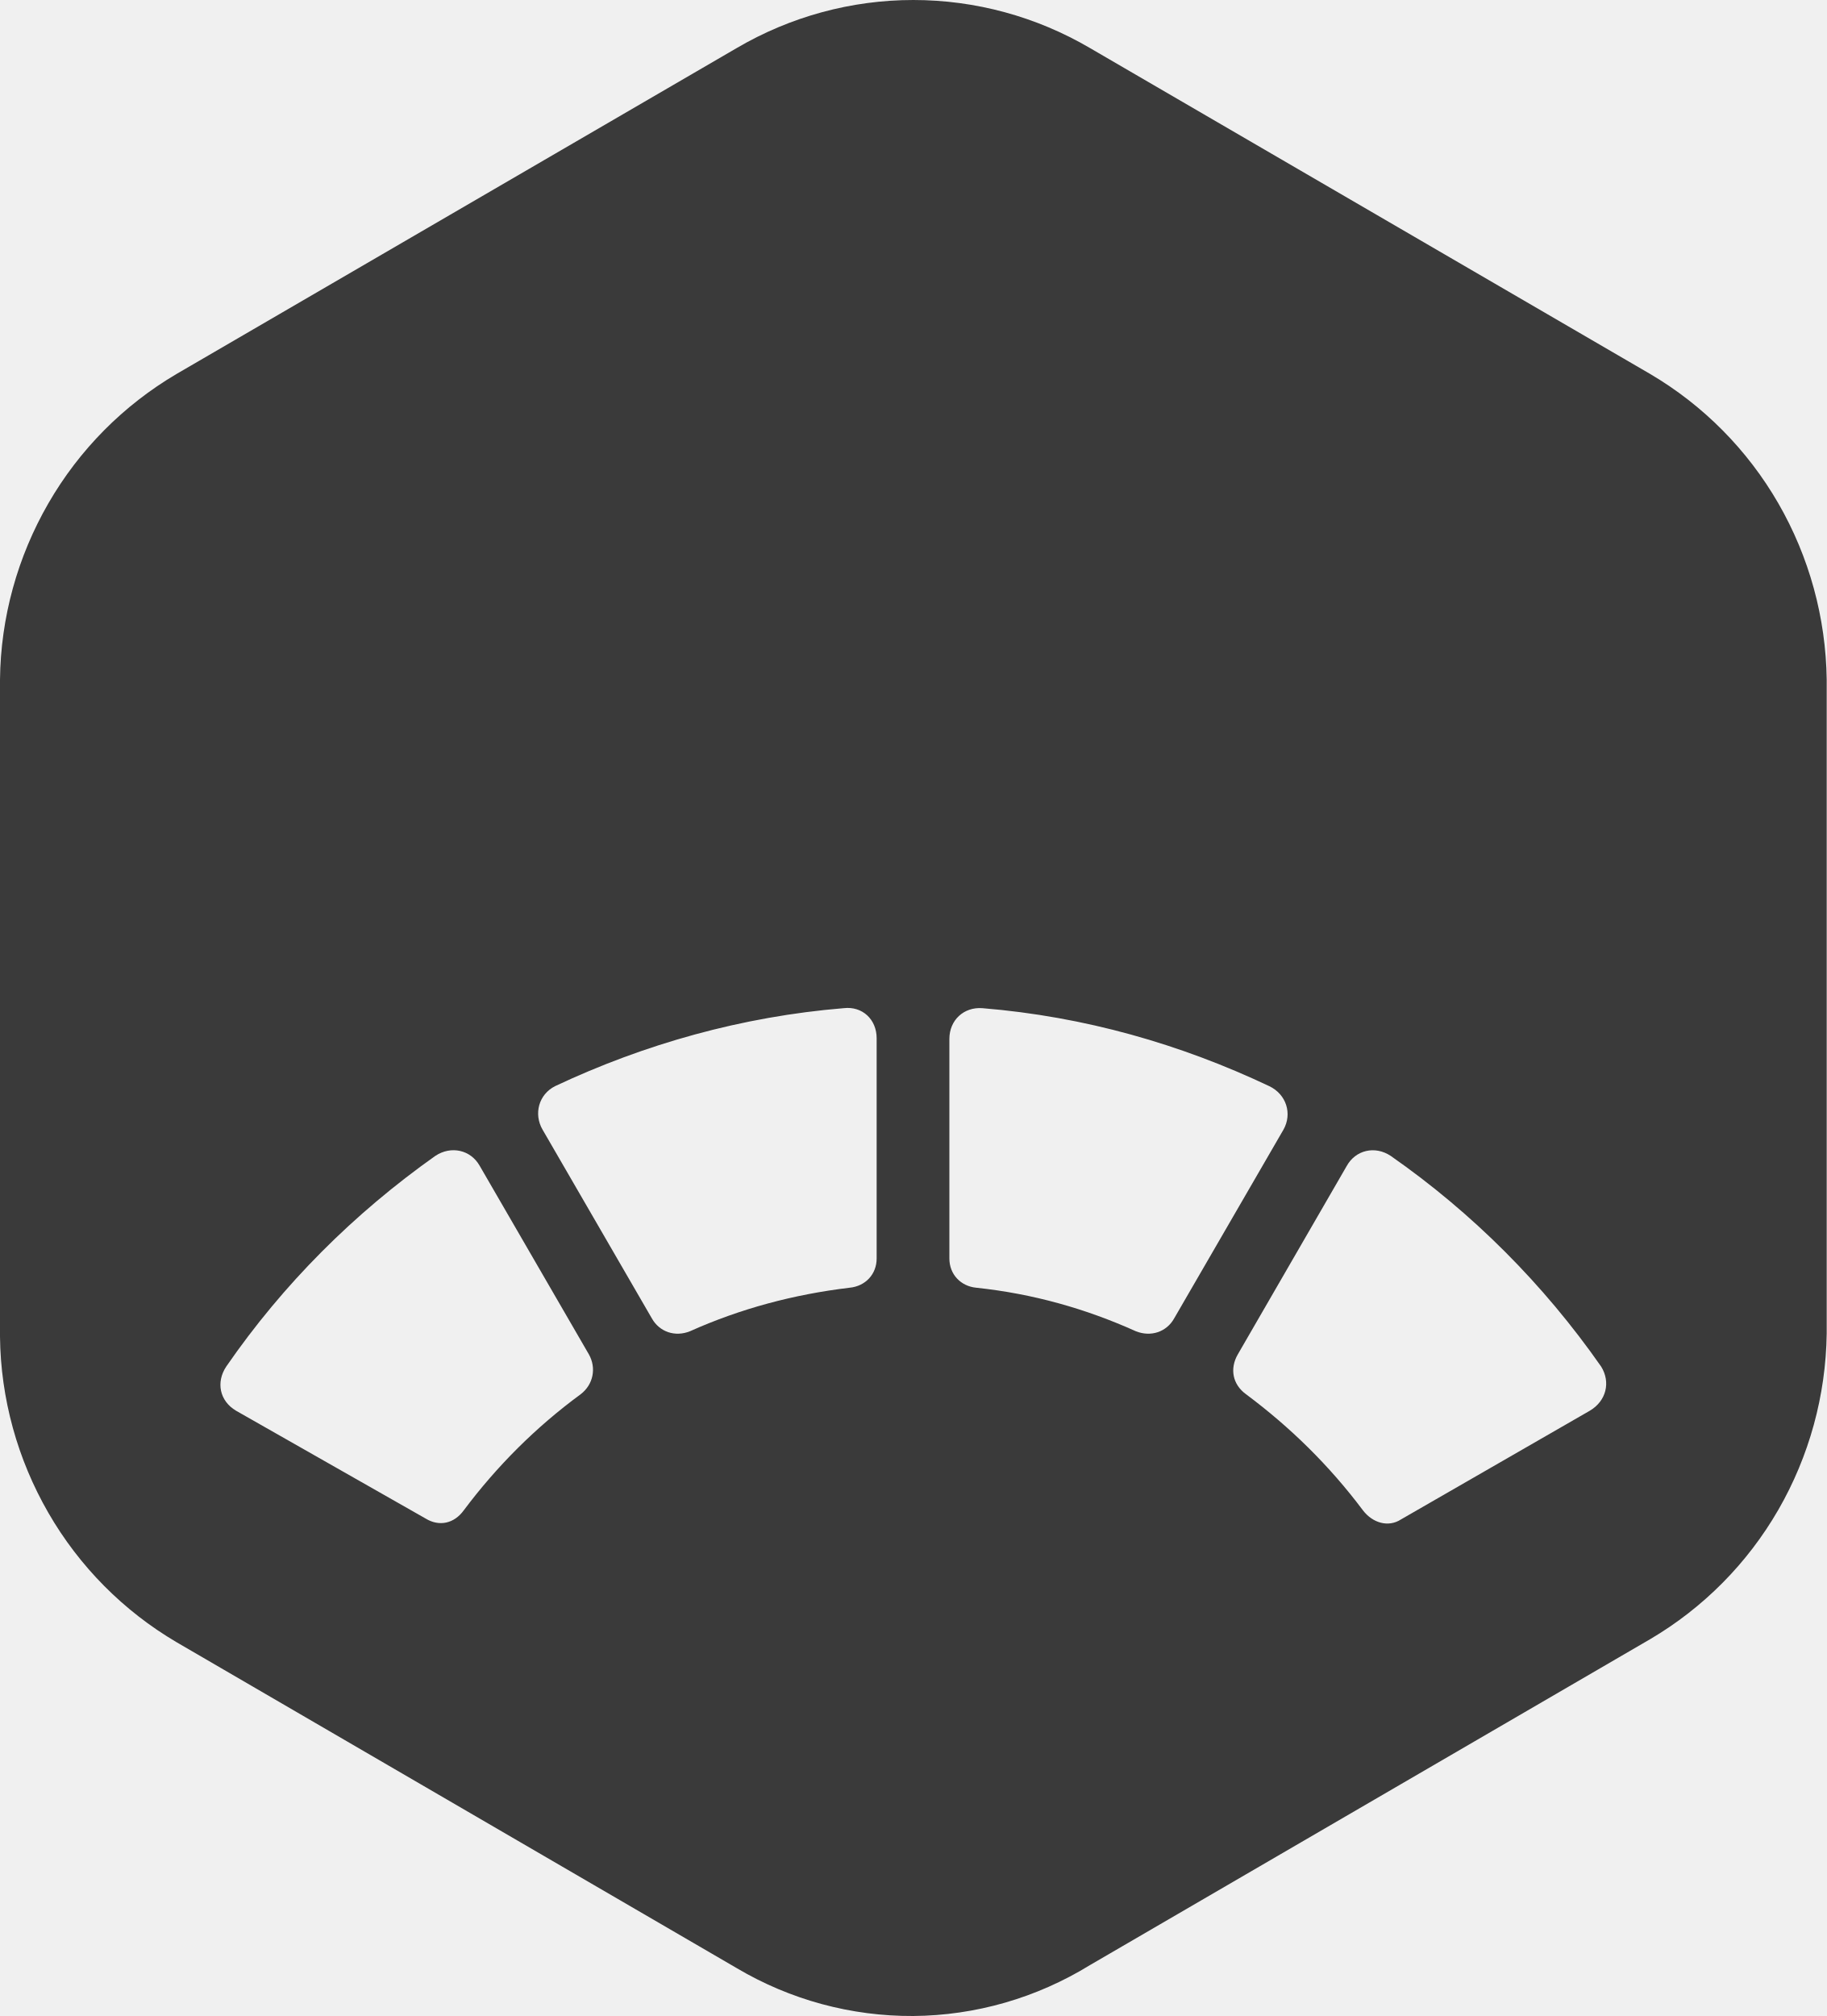
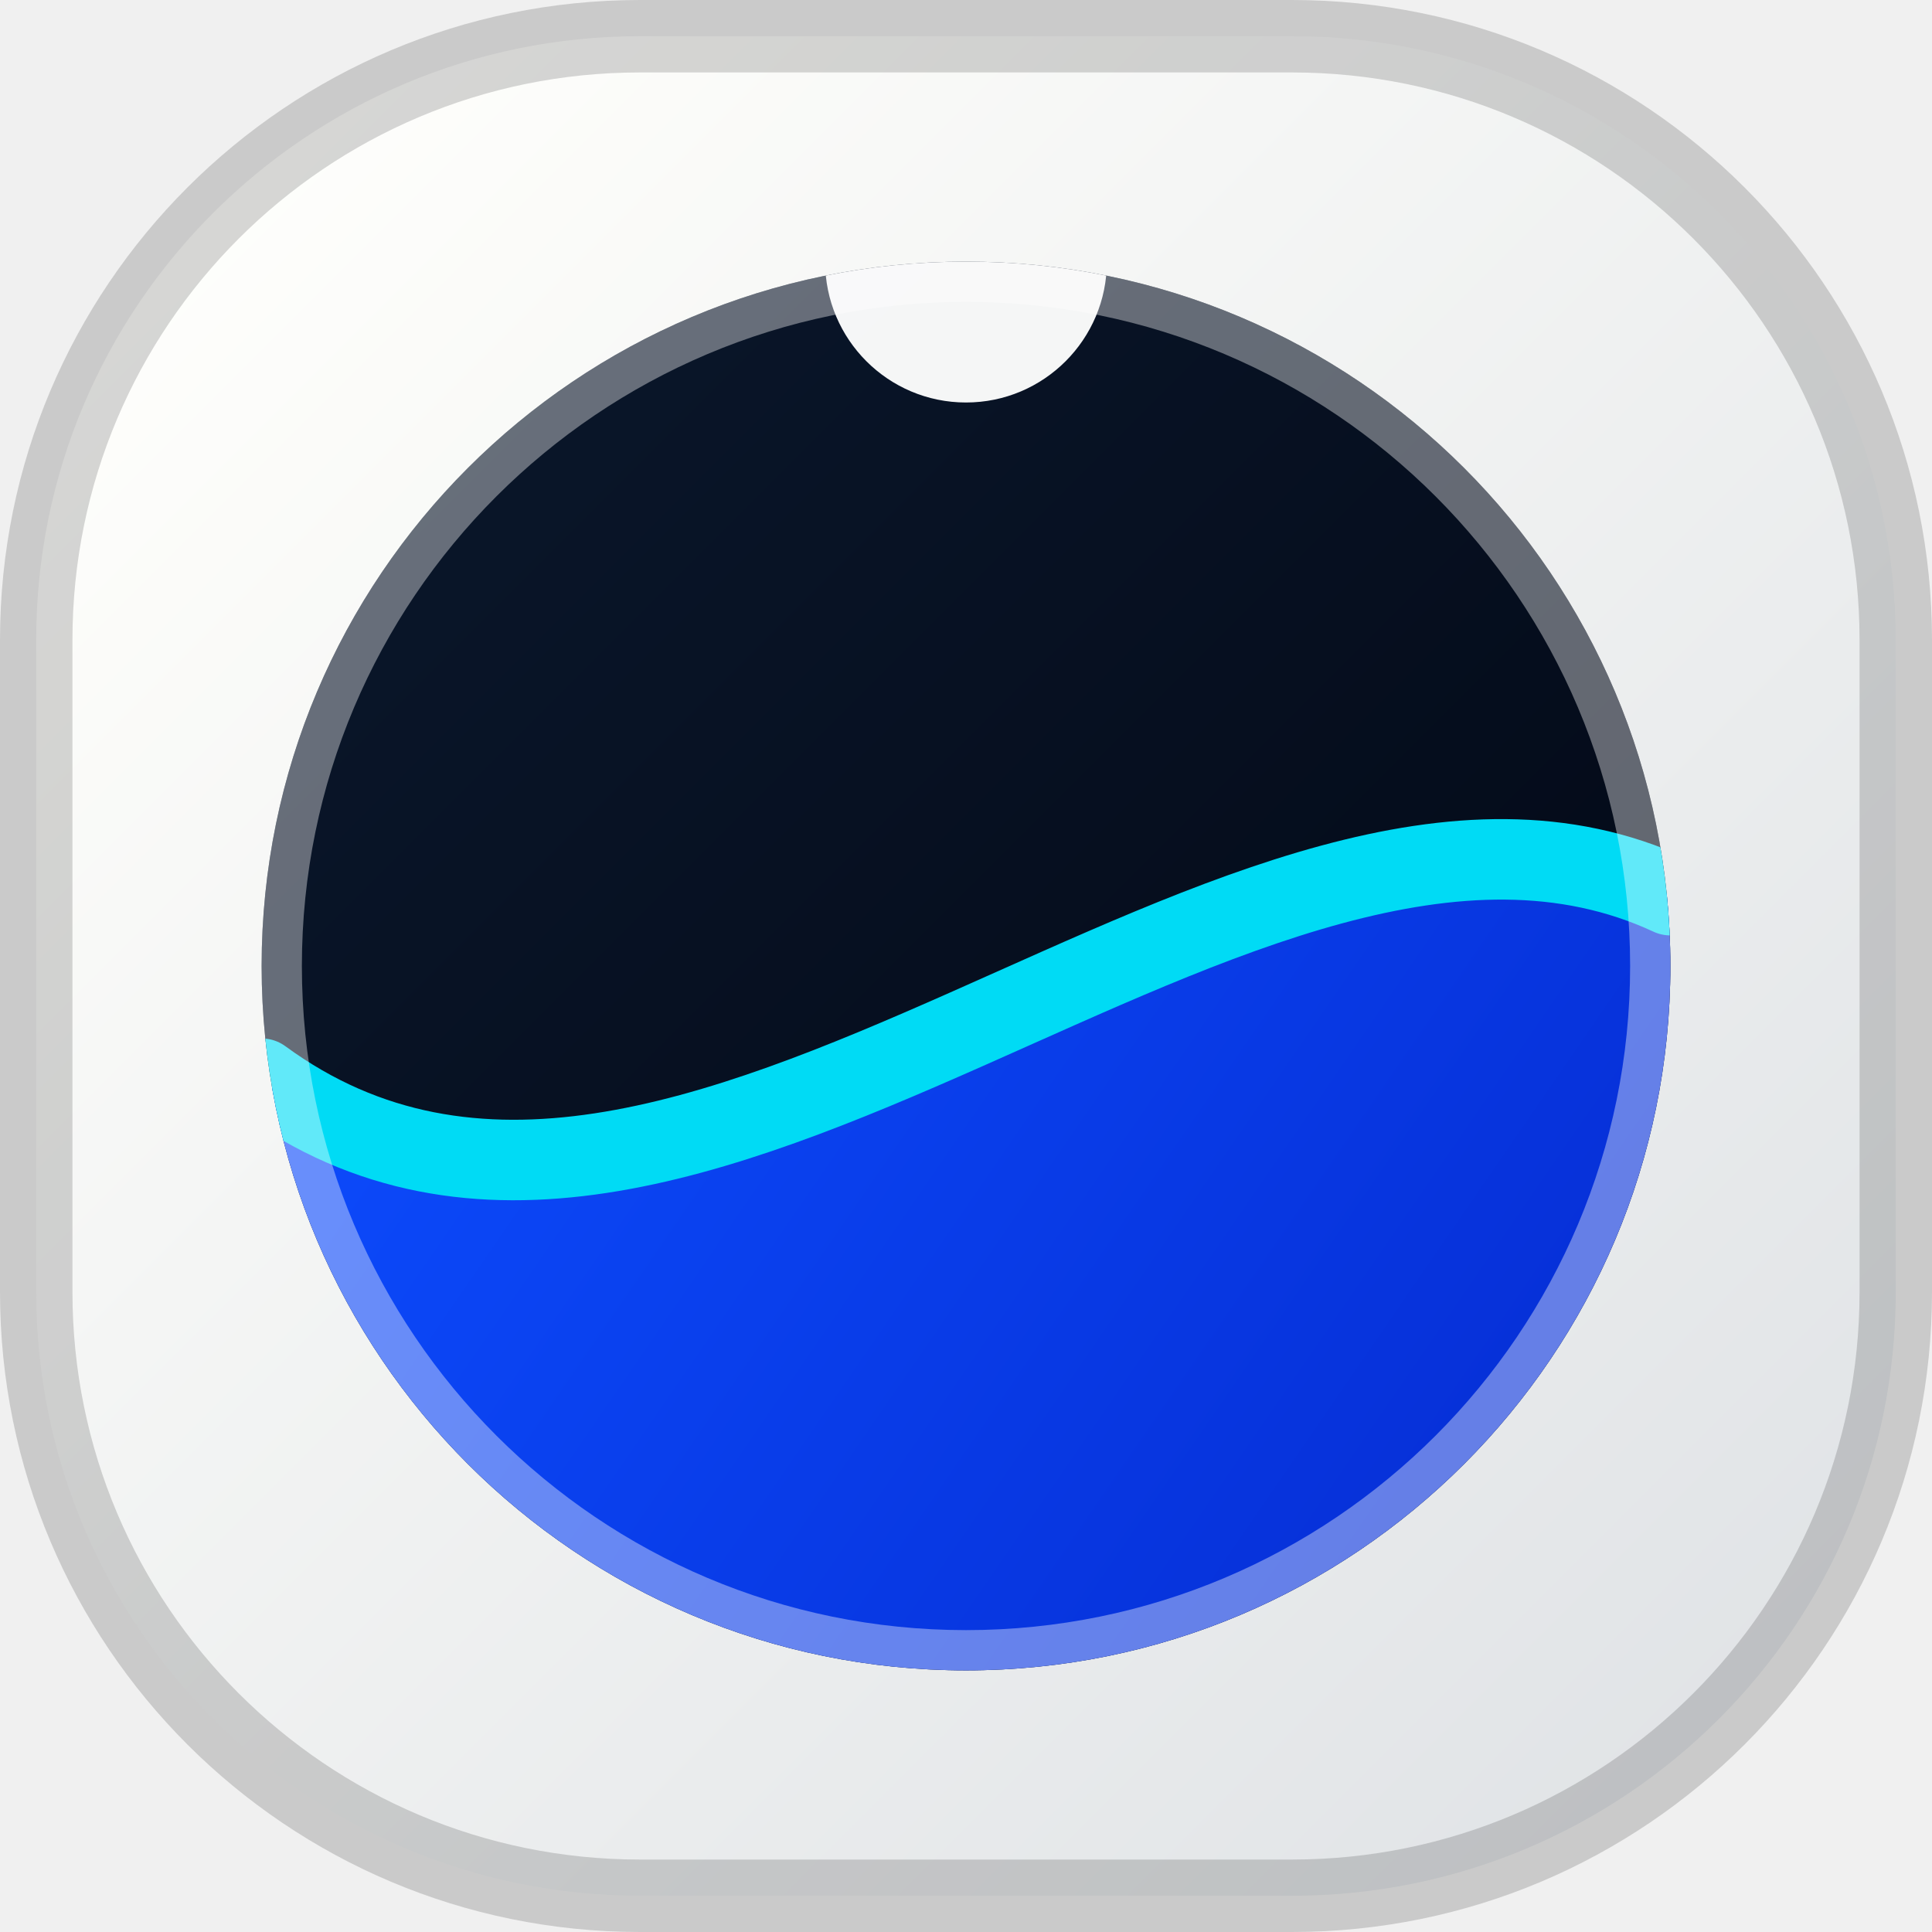
- <svg xmlns="http://www.w3.org/2000/svg" preserveAspectRatio="none" overflow="visible" style="display: block;" width="10.875" height="12" viewBox="0 0 10.875 12" fill="none">
-   <path id="Subtract" d="M5.437 0C5.807 8.62854e-08 6.17 0.099 6.489 0.286L9.824 2.226C10.14 2.412 10.403 2.677 10.587 2.996C10.771 3.315 10.87 3.676 10.875 4.045V7.938C10.87 8.307 10.771 8.668 10.587 8.987C10.403 9.306 10.14 9.571 9.824 9.757L6.489 11.697C6.172 11.892 5.809 11.997 5.437 12C5.068 12.002 4.705 11.904 4.386 11.715L1.051 9.775C0.735 9.589 0.472 9.324 0.288 9.005C0.104 8.686 0.004 8.325 0 7.956V4.045C0.004 3.676 0.104 3.315 0.288 2.996C0.472 2.677 0.735 2.412 1.051 2.226L4.386 0.286C4.705 0.099 5.068 0 5.437 0ZM8.279 6.88C8.185 6.818 8.069 6.845 8.016 6.943L7.369 8.062C7.32 8.147 7.338 8.241 7.418 8.299C7.681 8.495 7.913 8.722 8.114 8.99C8.172 9.066 8.266 9.093 8.341 9.044L9.465 8.397C9.563 8.339 9.59 8.227 9.532 8.134C9.189 7.643 8.765 7.219 8.279 6.88ZM2.855 6.938C2.802 6.845 2.686 6.818 2.592 6.88C2.106 7.224 1.686 7.643 1.347 8.134C1.285 8.227 1.307 8.339 1.405 8.397L2.534 9.039C2.614 9.088 2.703 9.07 2.761 8.99C2.958 8.727 3.19 8.495 3.457 8.299C3.533 8.241 3.551 8.142 3.506 8.062L2.855 6.938ZM5.023 6.001C4.416 6.051 3.836 6.215 3.305 6.465C3.207 6.514 3.176 6.631 3.23 6.724L3.881 7.848C3.926 7.928 4.019 7.96 4.108 7.924C4.407 7.79 4.724 7.705 5.058 7.665C5.152 7.656 5.219 7.585 5.219 7.491V6.18C5.219 6.068 5.134 5.988 5.023 6.001ZM5.848 6.001C5.737 5.993 5.652 6.073 5.652 6.184V7.491C5.652 7.585 5.719 7.656 5.812 7.665C6.151 7.701 6.464 7.79 6.762 7.924C6.852 7.96 6.945 7.928 6.99 7.848L7.641 6.724C7.694 6.63 7.659 6.514 7.556 6.465C7.03 6.216 6.459 6.051 5.848 6.001Z" fill="#3A3A3A" />
+ <svg xmlns="http://www.w3.org/2000/svg" width="12" height="12" viewBox="0 0 12 12" fill="none">
+   <defs>
+     <linearGradient id="shell" x1="1" y1="1" x2="11" y2="11" gradientUnits="userSpaceOnUse">
+       <stop stop-color="#FFFFFC" />
+       <stop offset="1" stop-color="#E0E3E6" />
+     </linearGradient>
+     <linearGradient id="aperture" x1="2.25" y1="2.25" x2="9.75" y2="9.75" gradientUnits="userSpaceOnUse">
+       <stop stop-color="#0A172B" />
+       <stop offset="1" stop-color="#020714" />
+     </linearGradient>
+     <linearGradient id="tide" x1="2" y1="5" x2="10" y2="10.5" gradientUnits="userSpaceOnUse">
+       <stop stop-color="#0D4DFF" />
+       <stop offset="1" stop-color="#052BD1" />
+     </linearGradient>
+     <clipPath id="window">
+       <circle cx="6" cy="6" r="4.375" />
+     </clipPath>
+   </defs>
+   <rect x="0.225" y="0.225" width="11.55" height="11.55" rx="3.75" fill="url(#shell)" stroke="#000000" stroke-opacity="0.16" stroke-width="0.45" />
+   <g clip-path="url(#window)">
+     <circle cx="6" cy="6" r="4.375" fill="url(#aperture)" />
+     <path d="M1.625 6.7C4.25 8.625 7.75 4.34 10.375 5.56V10.375H1.625V6.7Z" fill="url(#tide)" />
+     <path d="M1.625 6.7C4.25 8.625 7.75 4.34 10.375 5.56" stroke="#00DBF5" stroke-width="0.5" stroke-linecap="round" stroke-linejoin="round" />
+     <circle cx="6" cy="1.625" r="0.875" fill="#FFFFFF" fill-opacity="0.96" />
+   </g>
+   <circle cx="6" cy="6" r="4.25" stroke="#FFFFFF" stroke-opacity="0.38" stroke-width="0.25" />
</svg>
